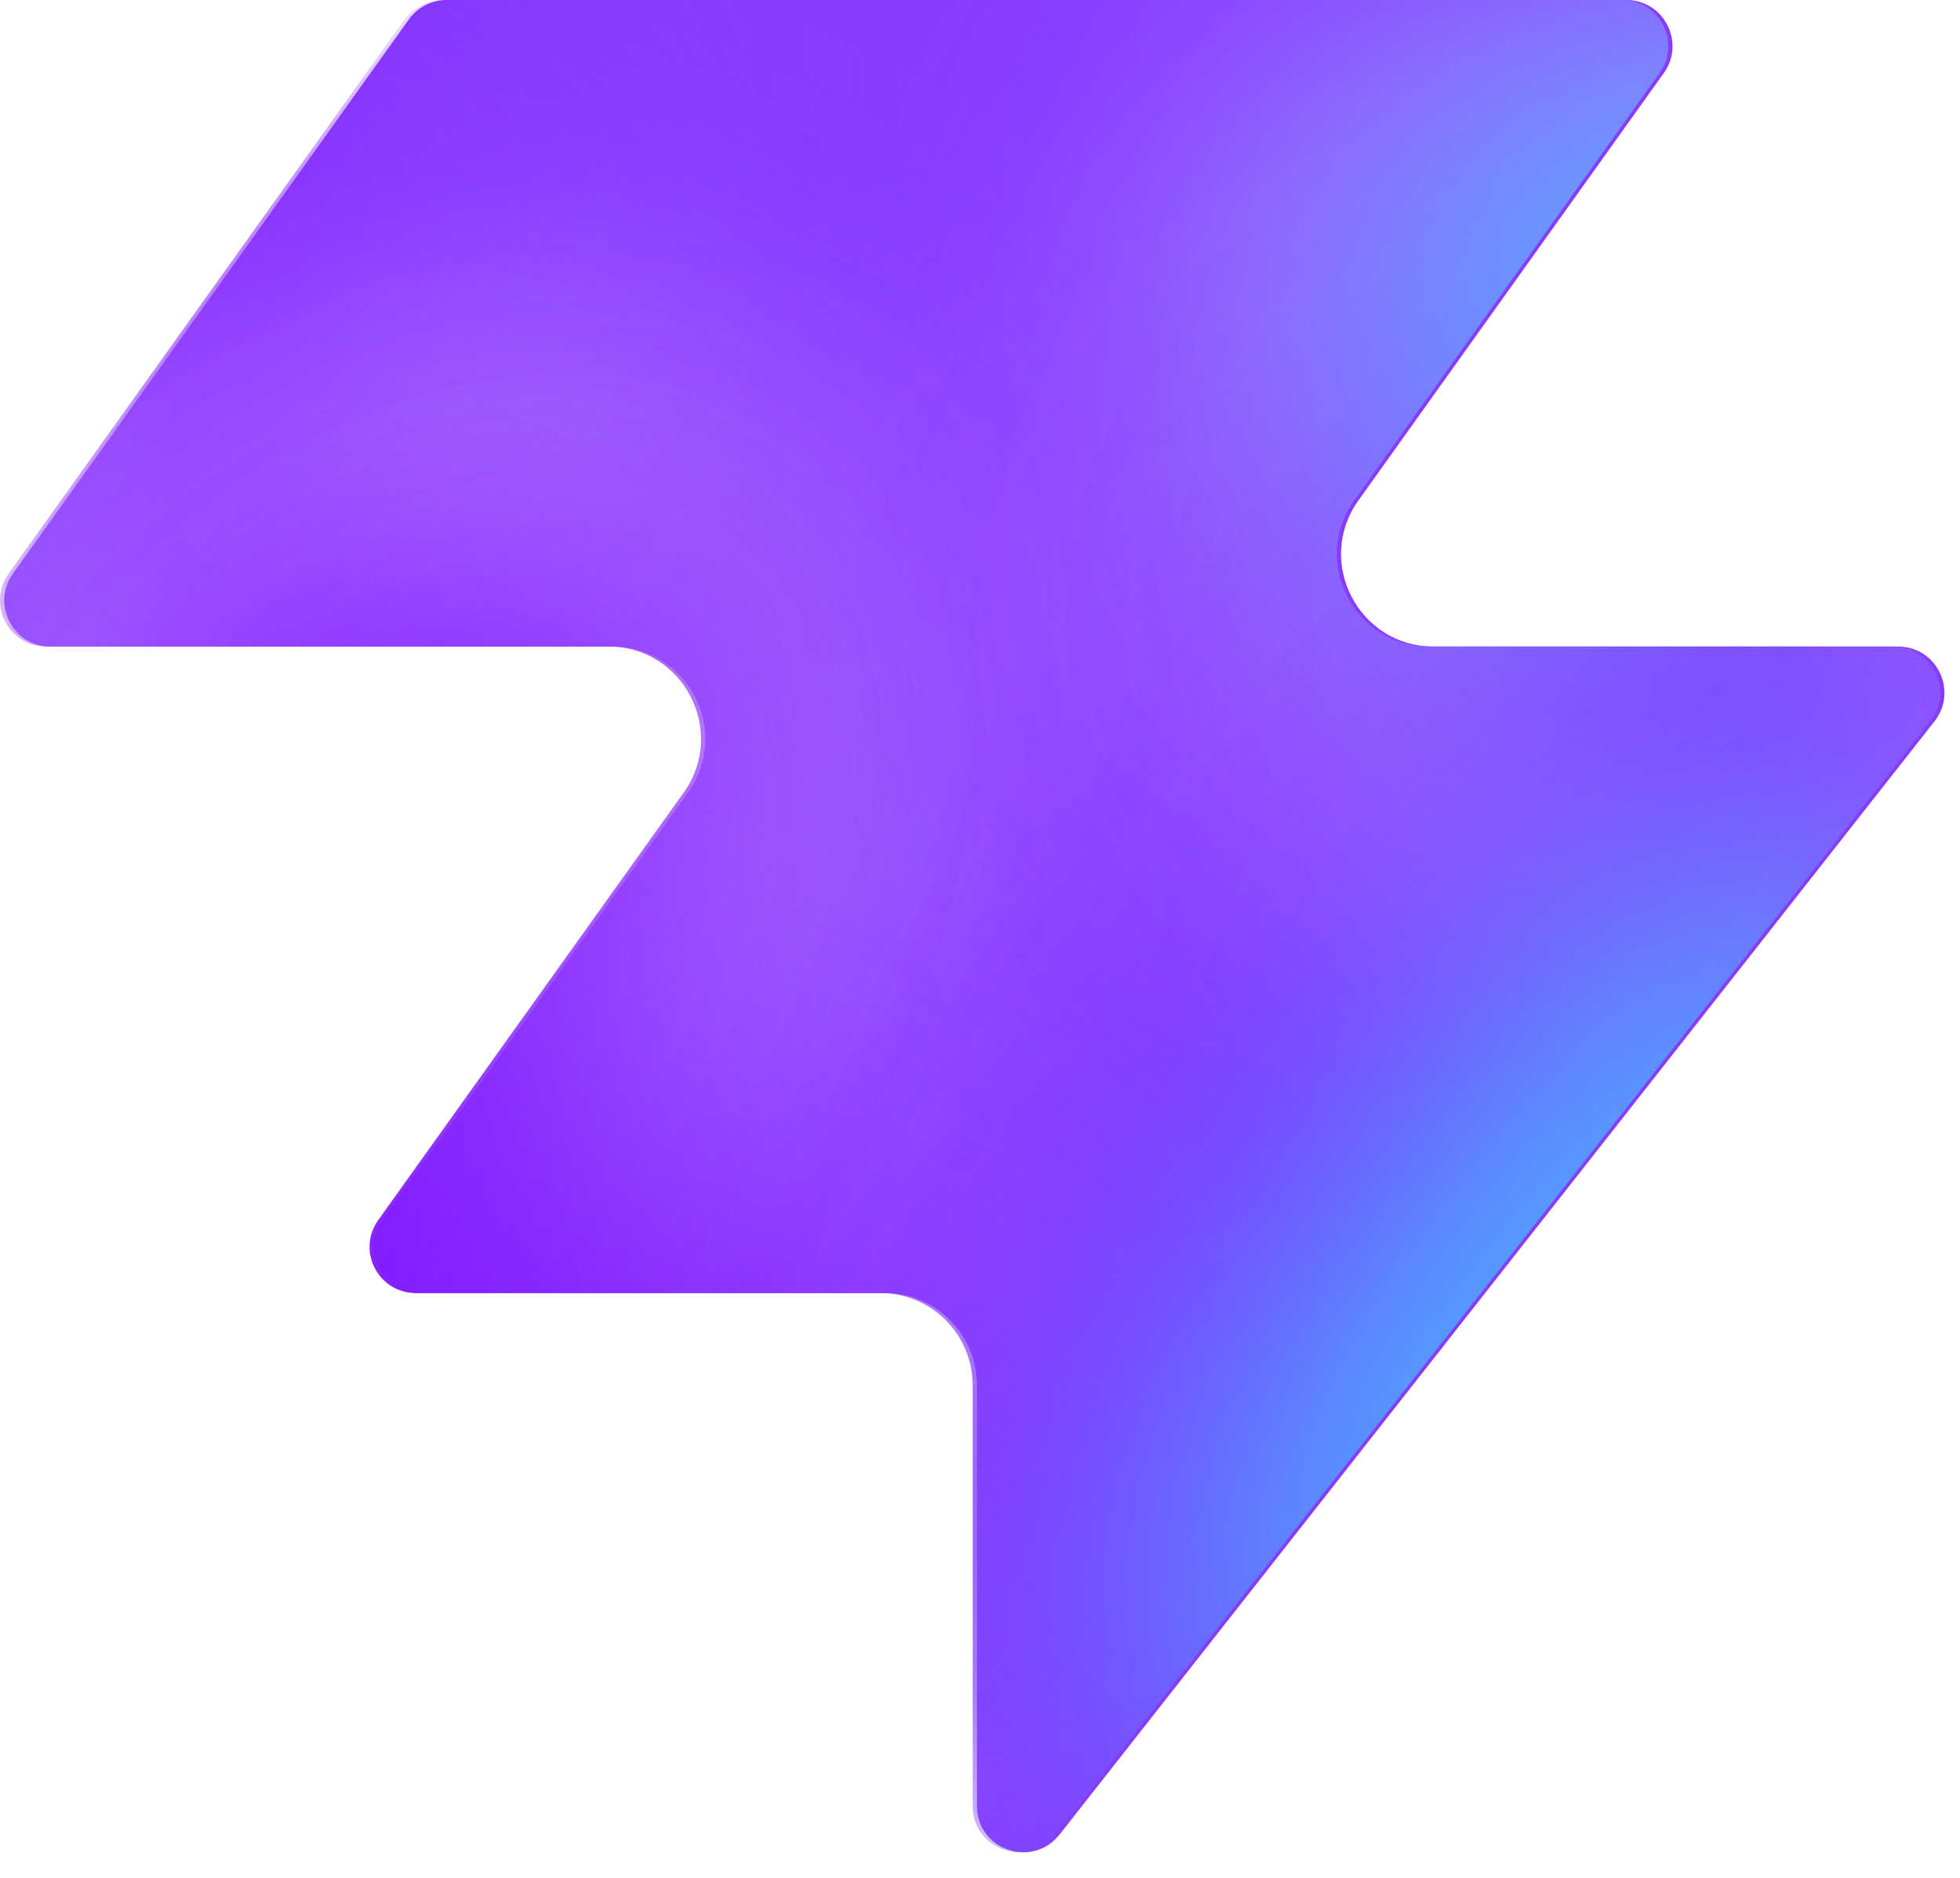
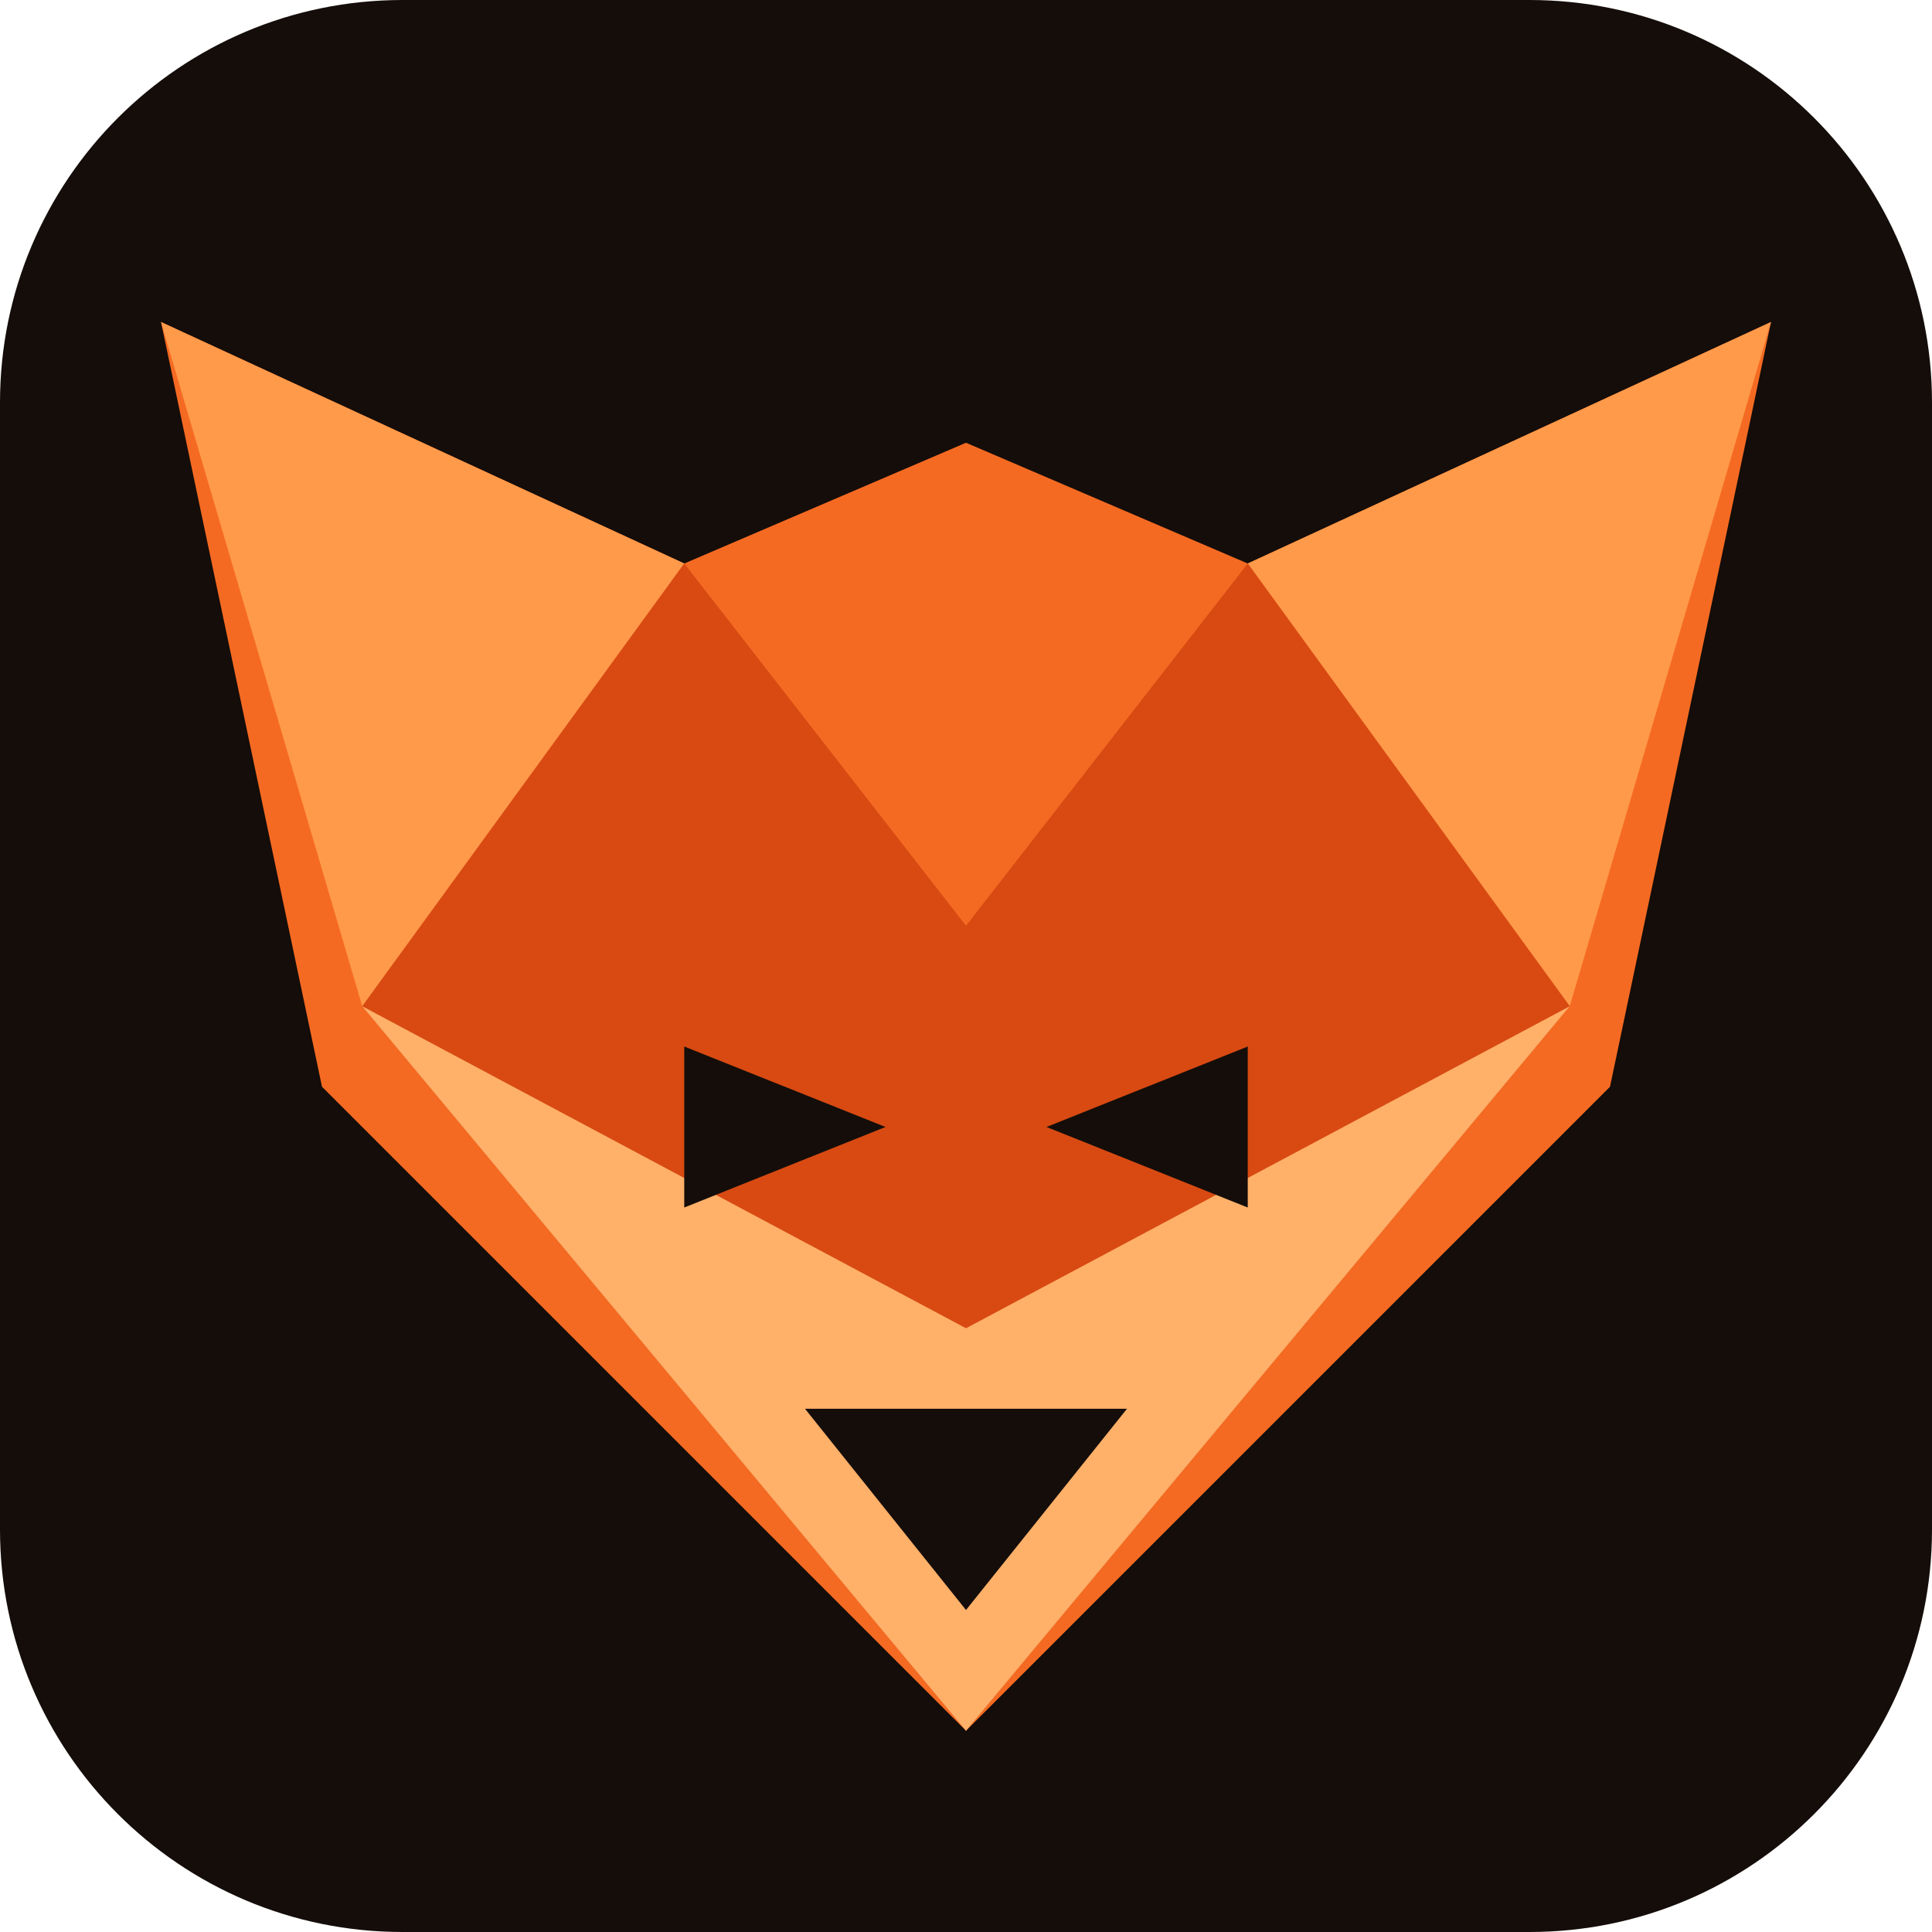
- <svg xmlns="http://www.w3.org/2000/svg" width="48" height="46" fill="none" viewBox="0 0 48 46">
-   <path fill="#863bff" d="M25.946 44.938c-.664.845-2.021.375-2.021-.698V33.937a2.26 2.26 0 0 0-2.262-2.262H10.287c-.92 0-1.456-1.04-.92-1.788l7.48-10.471c1.07-1.497 0-3.578-1.842-3.578H1.237c-.92 0-1.456-1.04-.92-1.788L10.013.474c.214-.297.556-.474.92-.474h28.894c.92 0 1.456 1.04.92 1.788l-7.48 10.471c-1.07 1.498 0 3.579 1.842 3.579h11.377c.943 0 1.473 1.088.89 1.83L25.947 44.94z" style="fill:#863bff;fill:color(display-p3 .525 .23 1);fill-opacity:1" />
-   <mask id="a" width="48" height="46" x="0" y="0" maskUnits="userSpaceOnUse" style="mask-type:alpha">
-     <path fill="#000" d="M25.842 44.938c-.664.844-2.021.375-2.021-.698V33.937a2.26 2.26 0 0 0-2.262-2.262H10.183c-.92 0-1.456-1.04-.92-1.788l7.48-10.471c1.07-1.498 0-3.579-1.842-3.579H1.133c-.92 0-1.456-1.04-.92-1.787L9.91.473c.214-.297.556-.474.92-.474h28.894c.92 0 1.456 1.04.92 1.788l-7.48 10.471c-1.07 1.498 0 3.578 1.842 3.578h11.377c.943 0 1.473 1.088.89 1.832L25.843 44.94z" style="fill:#000;fill-opacity:1" />
-   </mask>
-   <g mask="url(#a)">
-     <g filter="url(#b)">
-       <ellipse cx="5.508" cy="14.704" fill="#ede6ff" rx="5.508" ry="14.704" style="fill:#ede6ff;fill:color(display-p3 .927 .903 1);fill-opacity:1" transform="matrix(.00324 1 1 -.00324 -4.47 31.516)" />
-     </g>
-     <g filter="url(#c)">
-       <ellipse cx="10.399" cy="29.851" fill="#ede6ff" rx="10.399" ry="29.851" style="fill:#ede6ff;fill:color(display-p3 .927 .903 1);fill-opacity:1" transform="matrix(.00324 1 1 -.00324 -39.328 7.883)" />
-     </g>
-     <g filter="url(#d)">
-       <ellipse cx="5.508" cy="30.487" fill="#7e14ff" rx="5.508" ry="30.487" style="fill:#7e14ff;fill:color(display-p3 .492 .077 1);fill-opacity:1" transform="rotate(89.814 -25.913 -14.639)scale(1 -1)" />
-     </g>
-     <g filter="url(#e)">
-       <ellipse cx="5.508" cy="30.599" fill="#7e14ff" rx="5.508" ry="30.599" style="fill:#7e14ff;fill:color(display-p3 .492 .077 1);fill-opacity:1" transform="rotate(89.814 -32.644 -3.334)scale(1 -1)" />
-     </g>
-     <g filter="url(#f)">
-       <ellipse cx="5.508" cy="30.599" fill="#7e14ff" rx="5.508" ry="30.599" style="fill:#7e14ff;fill:color(display-p3 .492 .077 1);fill-opacity:1" transform="matrix(.00324 1 1 -.00324 -34.34 30.47)" />
-     </g>
-     <g filter="url(#g)">
-       <ellipse cx="14.072" cy="22.078" fill="#ede6ff" rx="14.072" ry="22.078" style="fill:#ede6ff;fill:color(display-p3 .927 .903 1);fill-opacity:1" transform="rotate(93.35 24.506 48.493)scale(-1 1)" />
-     </g>
-     <g filter="url(#h)">
-       <ellipse cx="3.47" cy="21.501" fill="#7e14ff" rx="3.47" ry="21.501" style="fill:#7e14ff;fill:color(display-p3 .492 .077 1);fill-opacity:1" transform="rotate(89.009 28.708 47.59)scale(-1 1)" />
-     </g>
-     <g filter="url(#i)">
-       <ellipse cx="3.47" cy="21.501" fill="#7e14ff" rx="3.47" ry="21.501" style="fill:#7e14ff;fill:color(display-p3 .492 .077 1);fill-opacity:1" transform="rotate(89.009 28.708 47.59)scale(-1 1)" />
-     </g>
-     <g filter="url(#j)">
-       <ellipse cx=".387" cy="8.972" fill="#7e14ff" rx="4.407" ry="29.108" style="fill:#7e14ff;fill:color(display-p3 .492 .077 1);fill-opacity:1" transform="rotate(39.51 .387 8.972)" />
-     </g>
-     <g filter="url(#k)">
-       <ellipse cx="47.523" cy="-6.092" fill="#7e14ff" rx="4.407" ry="29.108" style="fill:#7e14ff;fill:color(display-p3 .492 .077 1);fill-opacity:1" transform="rotate(37.892 47.523 -6.092)" />
-     </g>
-     <g filter="url(#l)">
-       <ellipse cx="41.412" cy="6.333" fill="#47bfff" rx="5.971" ry="9.665" style="fill:#47bfff;fill:color(display-p3 .28 .748 1);fill-opacity:1" transform="rotate(37.892 41.412 6.333)" />
-     </g>
-     <g filter="url(#m)">
-       <ellipse cx="-1.879" cy="38.332" fill="#7e14ff" rx="4.407" ry="29.108" style="fill:#7e14ff;fill:color(display-p3 .492 .077 1);fill-opacity:1" transform="rotate(37.892 -1.88 38.332)" />
-     </g>
-     <g filter="url(#n)">
-       <ellipse cx="-1.879" cy="38.332" fill="#7e14ff" rx="4.407" ry="29.108" style="fill:#7e14ff;fill:color(display-p3 .492 .077 1);fill-opacity:1" transform="rotate(37.892 -1.88 38.332)" />
-     </g>
-     <g filter="url(#o)">
-       <ellipse cx="35.651" cy="29.907" fill="#7e14ff" rx="4.407" ry="29.108" style="fill:#7e14ff;fill:color(display-p3 .492 .077 1);fill-opacity:1" transform="rotate(37.892 35.651 29.907)" />
-     </g>
-     <g filter="url(#p)">
-       <ellipse cx="38.418" cy="32.4" fill="#47bfff" rx="5.971" ry="15.297" style="fill:#47bfff;fill:color(display-p3 .28 .748 1);fill-opacity:1" transform="rotate(37.892 38.418 32.4)" />
-     </g>
-   </g>
-   <defs>
-     <filter id="b" width="60.045" height="41.654" x="-19.77" y="16.149" color-interpolation-filters="sRGB" filterUnits="userSpaceOnUse">
-       <feFlood flood-opacity="0" result="BackgroundImageFix" />
-       <feBlend in="SourceGraphic" in2="BackgroundImageFix" result="shape" />
-       <feGaussianBlur result="effect1_foregroundBlur_2002_17158" stdDeviation="7.659" />
-     </filter>
-     <filter id="c" width="90.34" height="51.437" x="-54.613" y="-7.533" color-interpolation-filters="sRGB" filterUnits="userSpaceOnUse">
-       <feFlood flood-opacity="0" result="BackgroundImageFix" />
-       <feBlend in="SourceGraphic" in2="BackgroundImageFix" result="shape" />
-       <feGaussianBlur result="effect1_foregroundBlur_2002_17158" stdDeviation="7.659" />
-     </filter>
-     <filter id="d" width="79.355" height="29.4" x="-49.64" y="2.03" color-interpolation-filters="sRGB" filterUnits="userSpaceOnUse">
-       <feFlood flood-opacity="0" result="BackgroundImageFix" />
-       <feBlend in="SourceGraphic" in2="BackgroundImageFix" result="shape" />
-       <feGaussianBlur result="effect1_foregroundBlur_2002_17158" stdDeviation="4.596" />
-     </filter>
-     <filter id="e" width="79.579" height="29.4" x="-45.045" y="20.029" color-interpolation-filters="sRGB" filterUnits="userSpaceOnUse">
-       <feFlood flood-opacity="0" result="BackgroundImageFix" />
-       <feBlend in="SourceGraphic" in2="BackgroundImageFix" result="shape" />
-       <feGaussianBlur result="effect1_foregroundBlur_2002_17158" stdDeviation="4.596" />
-     </filter>
-     <filter id="f" width="79.579" height="29.4" x="-43.513" y="21.178" color-interpolation-filters="sRGB" filterUnits="userSpaceOnUse">
-       <feFlood flood-opacity="0" result="BackgroundImageFix" />
-       <feBlend in="SourceGraphic" in2="BackgroundImageFix" result="shape" />
-       <feGaussianBlur result="effect1_foregroundBlur_2002_17158" stdDeviation="4.596" />
-     </filter>
-     <filter id="g" width="74.749" height="58.852" x="15.756" y="-17.901" color-interpolation-filters="sRGB" filterUnits="userSpaceOnUse">
-       <feFlood flood-opacity="0" result="BackgroundImageFix" />
-       <feBlend in="SourceGraphic" in2="BackgroundImageFix" result="shape" />
-       <feGaussianBlur result="effect1_foregroundBlur_2002_17158" stdDeviation="7.659" />
-     </filter>
-     <filter id="h" width="61.377" height="25.362" x="23.548" y="2.284" color-interpolation-filters="sRGB" filterUnits="userSpaceOnUse">
-       <feFlood flood-opacity="0" result="BackgroundImageFix" />
-       <feBlend in="SourceGraphic" in2="BackgroundImageFix" result="shape" />
-       <feGaussianBlur result="effect1_foregroundBlur_2002_17158" stdDeviation="4.596" />
-     </filter>
-     <filter id="i" width="61.377" height="25.362" x="23.548" y="2.284" color-interpolation-filters="sRGB" filterUnits="userSpaceOnUse">
-       <feFlood flood-opacity="0" result="BackgroundImageFix" />
-       <feBlend in="SourceGraphic" in2="BackgroundImageFix" result="shape" />
-       <feGaussianBlur result="effect1_foregroundBlur_2002_17158" stdDeviation="4.596" />
-     </filter>
-     <filter id="j" width="56.045" height="63.649" x="-27.636" y="-22.853" color-interpolation-filters="sRGB" filterUnits="userSpaceOnUse">
-       <feFlood flood-opacity="0" result="BackgroundImageFix" />
-       <feBlend in="SourceGraphic" in2="BackgroundImageFix" result="shape" />
-       <feGaussianBlur result="effect1_foregroundBlur_2002_17158" stdDeviation="4.596" />
-     </filter>
-     <filter id="k" width="54.814" height="64.646" x="20.116" y="-38.415" color-interpolation-filters="sRGB" filterUnits="userSpaceOnUse">
-       <feFlood flood-opacity="0" result="BackgroundImageFix" />
-       <feBlend in="SourceGraphic" in2="BackgroundImageFix" result="shape" />
-       <feGaussianBlur result="effect1_foregroundBlur_2002_17158" stdDeviation="4.596" />
-     </filter>
-     <filter id="l" width="33.541" height="35.313" x="24.641" y="-11.323" color-interpolation-filters="sRGB" filterUnits="userSpaceOnUse">
-       <feFlood flood-opacity="0" result="BackgroundImageFix" />
-       <feBlend in="SourceGraphic" in2="BackgroundImageFix" result="shape" />
-       <feGaussianBlur result="effect1_foregroundBlur_2002_17158" stdDeviation="4.596" />
-     </filter>
-     <filter id="m" width="54.814" height="64.646" x="-29.286" y="6.009" color-interpolation-filters="sRGB" filterUnits="userSpaceOnUse">
-       <feFlood flood-opacity="0" result="BackgroundImageFix" />
-       <feBlend in="SourceGraphic" in2="BackgroundImageFix" result="shape" />
-       <feGaussianBlur result="effect1_foregroundBlur_2002_17158" stdDeviation="4.596" />
-     </filter>
-     <filter id="n" width="54.814" height="64.646" x="-29.286" y="6.009" color-interpolation-filters="sRGB" filterUnits="userSpaceOnUse">
-       <feFlood flood-opacity="0" result="BackgroundImageFix" />
-       <feBlend in="SourceGraphic" in2="BackgroundImageFix" result="shape" />
-       <feGaussianBlur result="effect1_foregroundBlur_2002_17158" stdDeviation="4.596" />
-     </filter>
-     <filter id="o" width="54.814" height="64.646" x="8.244" y="-2.416" color-interpolation-filters="sRGB" filterUnits="userSpaceOnUse">
-       <feFlood flood-opacity="0" result="BackgroundImageFix" />
-       <feBlend in="SourceGraphic" in2="BackgroundImageFix" result="shape" />
-       <feGaussianBlur result="effect1_foregroundBlur_2002_17158" stdDeviation="4.596" />
-     </filter>
-     <filter id="p" width="39.409" height="43.623" x="18.713" y="10.588" color-interpolation-filters="sRGB" filterUnits="userSpaceOnUse">
-       <feFlood flood-opacity="0" result="BackgroundImageFix" />
-       <feBlend in="SourceGraphic" in2="BackgroundImageFix" result="shape" />
-       <feGaussianBlur result="effect1_foregroundBlur_2002_17158" stdDeviation="4.596" />
-     </filter>
-   </defs>
+ <svg xmlns="http://www.w3.org/2000/svg" viewBox="0 0 48 48">
+   <rect width="48" height="48" rx="10" fill="#140d0a" />
+   <path d="M4 8 17 14 24 11l7 3L44 8l-4 19-16 16L8 27 4 8Z" fill="#F56A22" />
+   <path d="m4 8 13 6L9 25 4 8Zm40 0-13 6 8 11 5-17Z" fill="#FF9A4A" />
+   <path d="m17 14 7 9 7-9 8 11-15 18L9 25l8-11Z" fill="#D84A12" />
+   <path d="m9 25 15 18 15-18-15 8L9 25Z" fill="#FFB069" />
+   <path d="m17 26 5 2-5 2v-4Zm14 0-5 2 5 2v-4Z" fill="#140D0A" />
+   <path d="m20 35 4 5 4-5h-8Z" fill="#140D0A" />
</svg>
